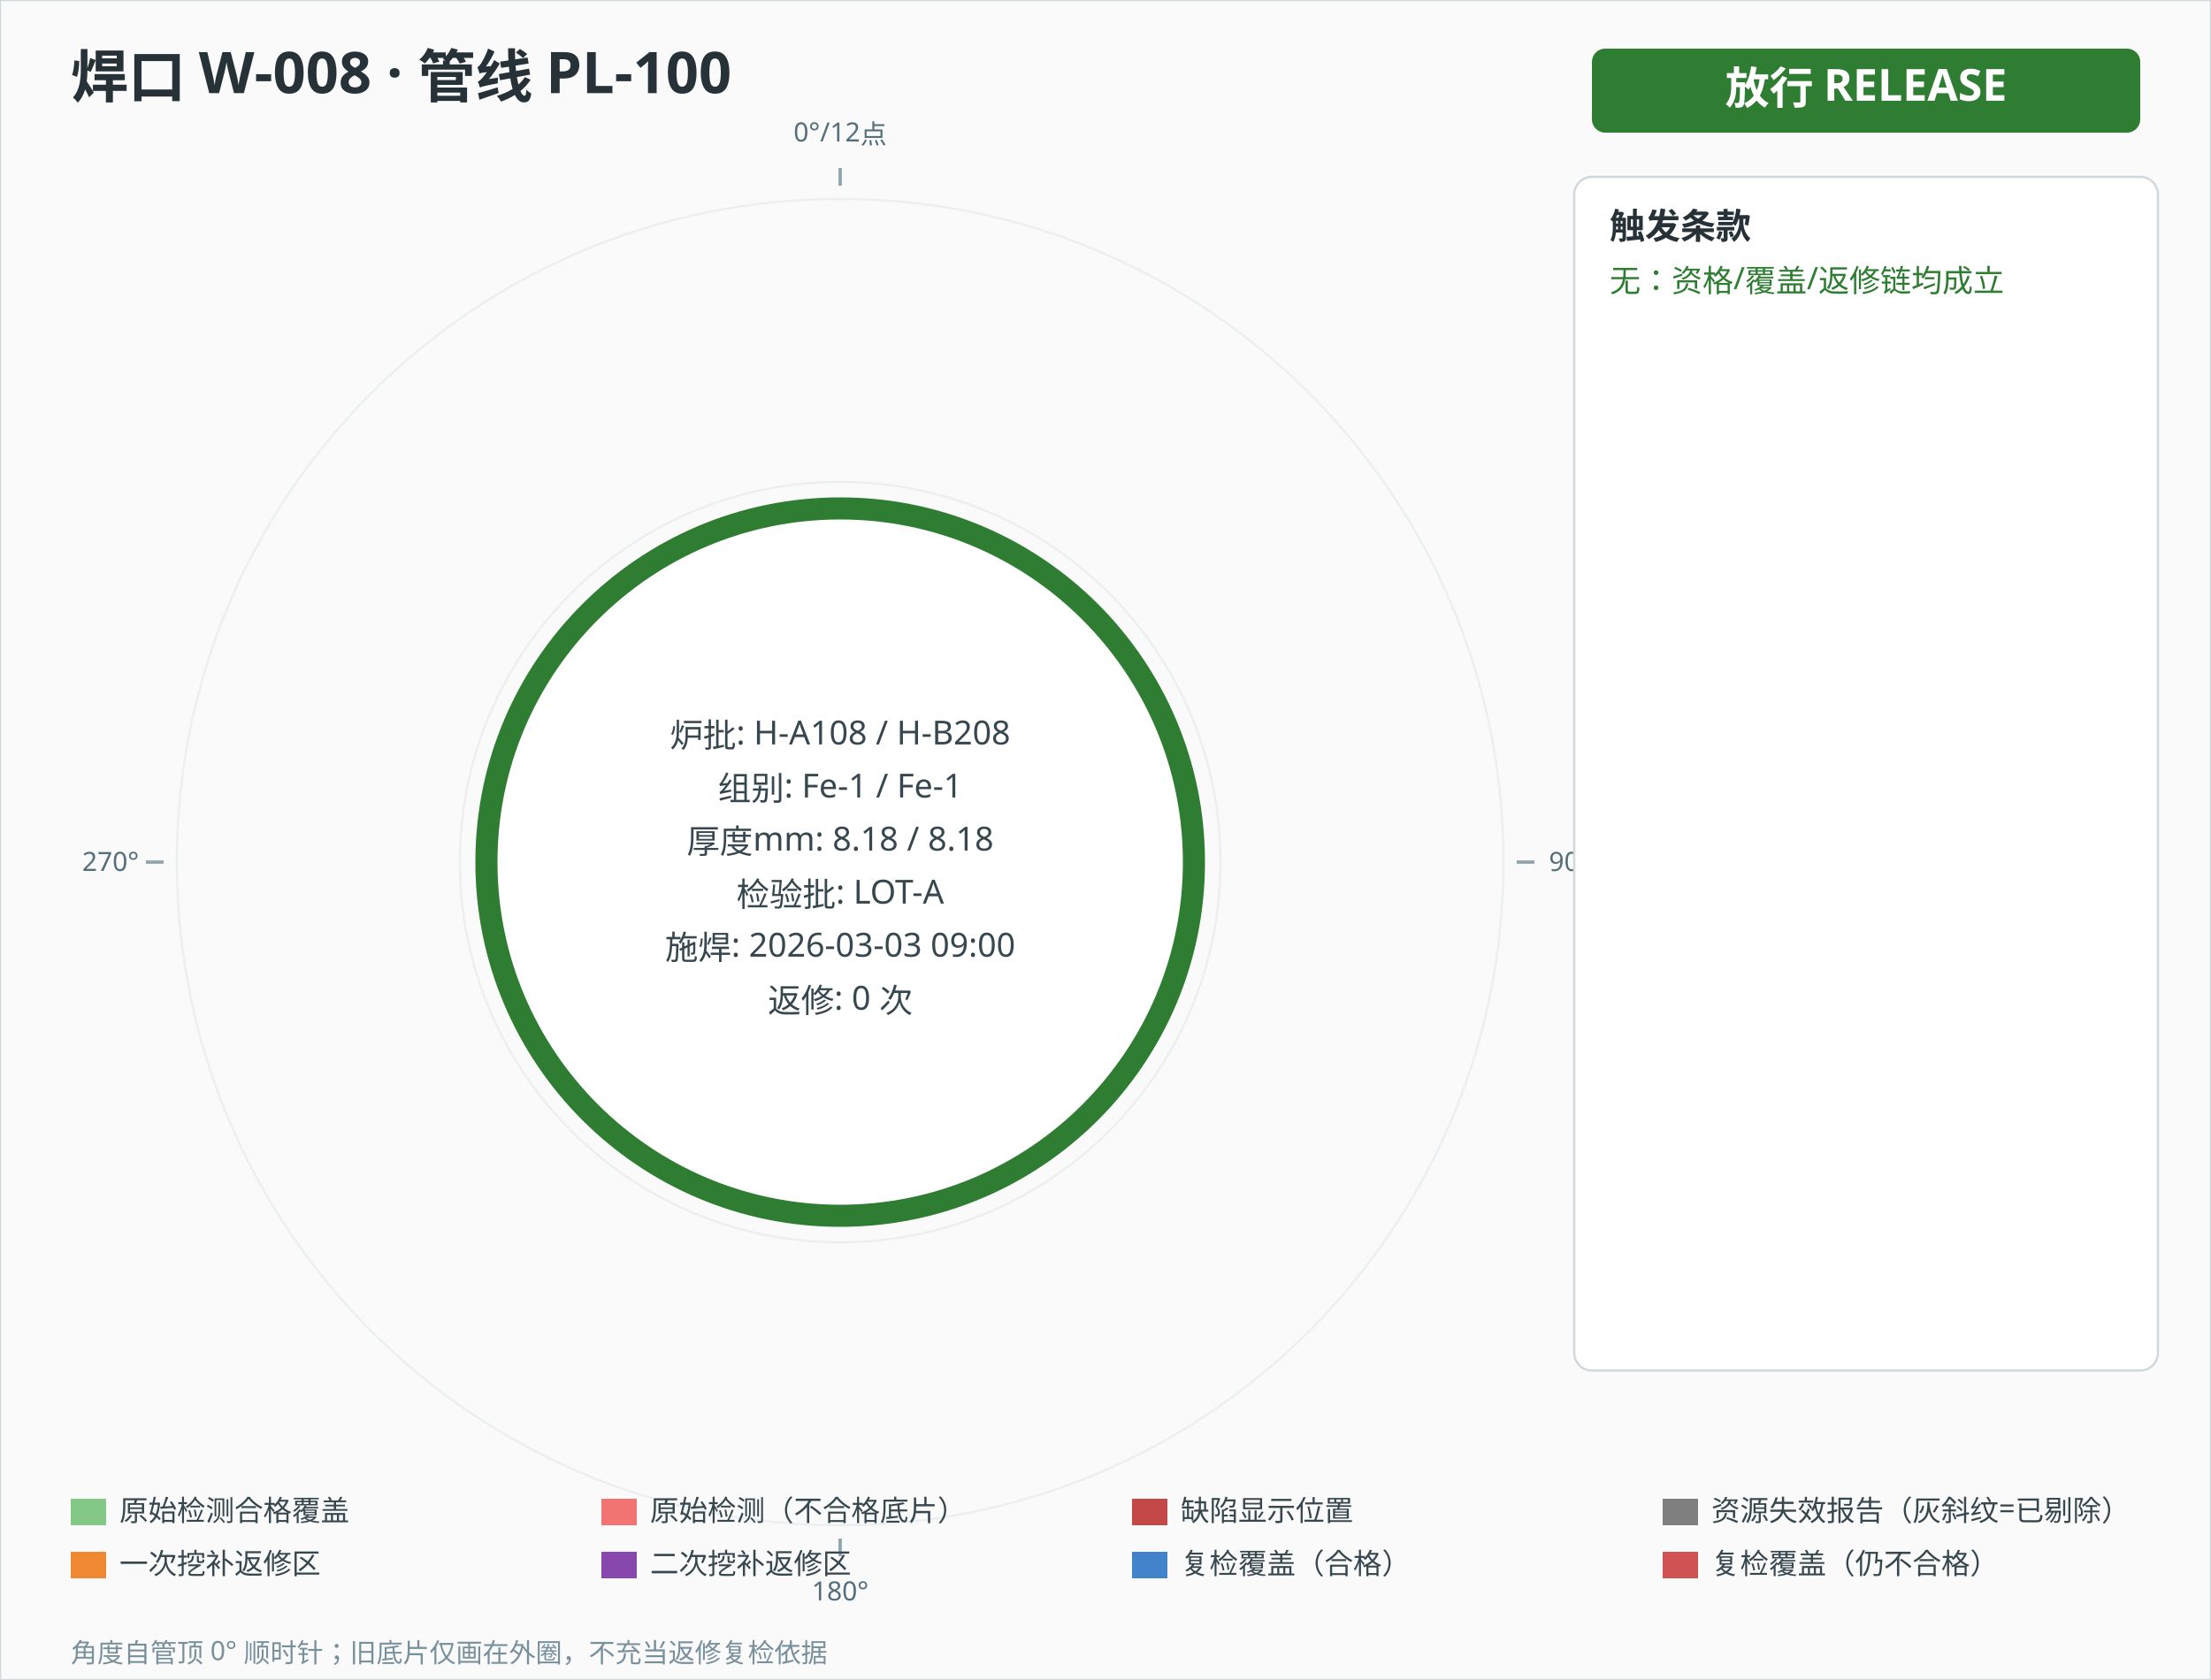
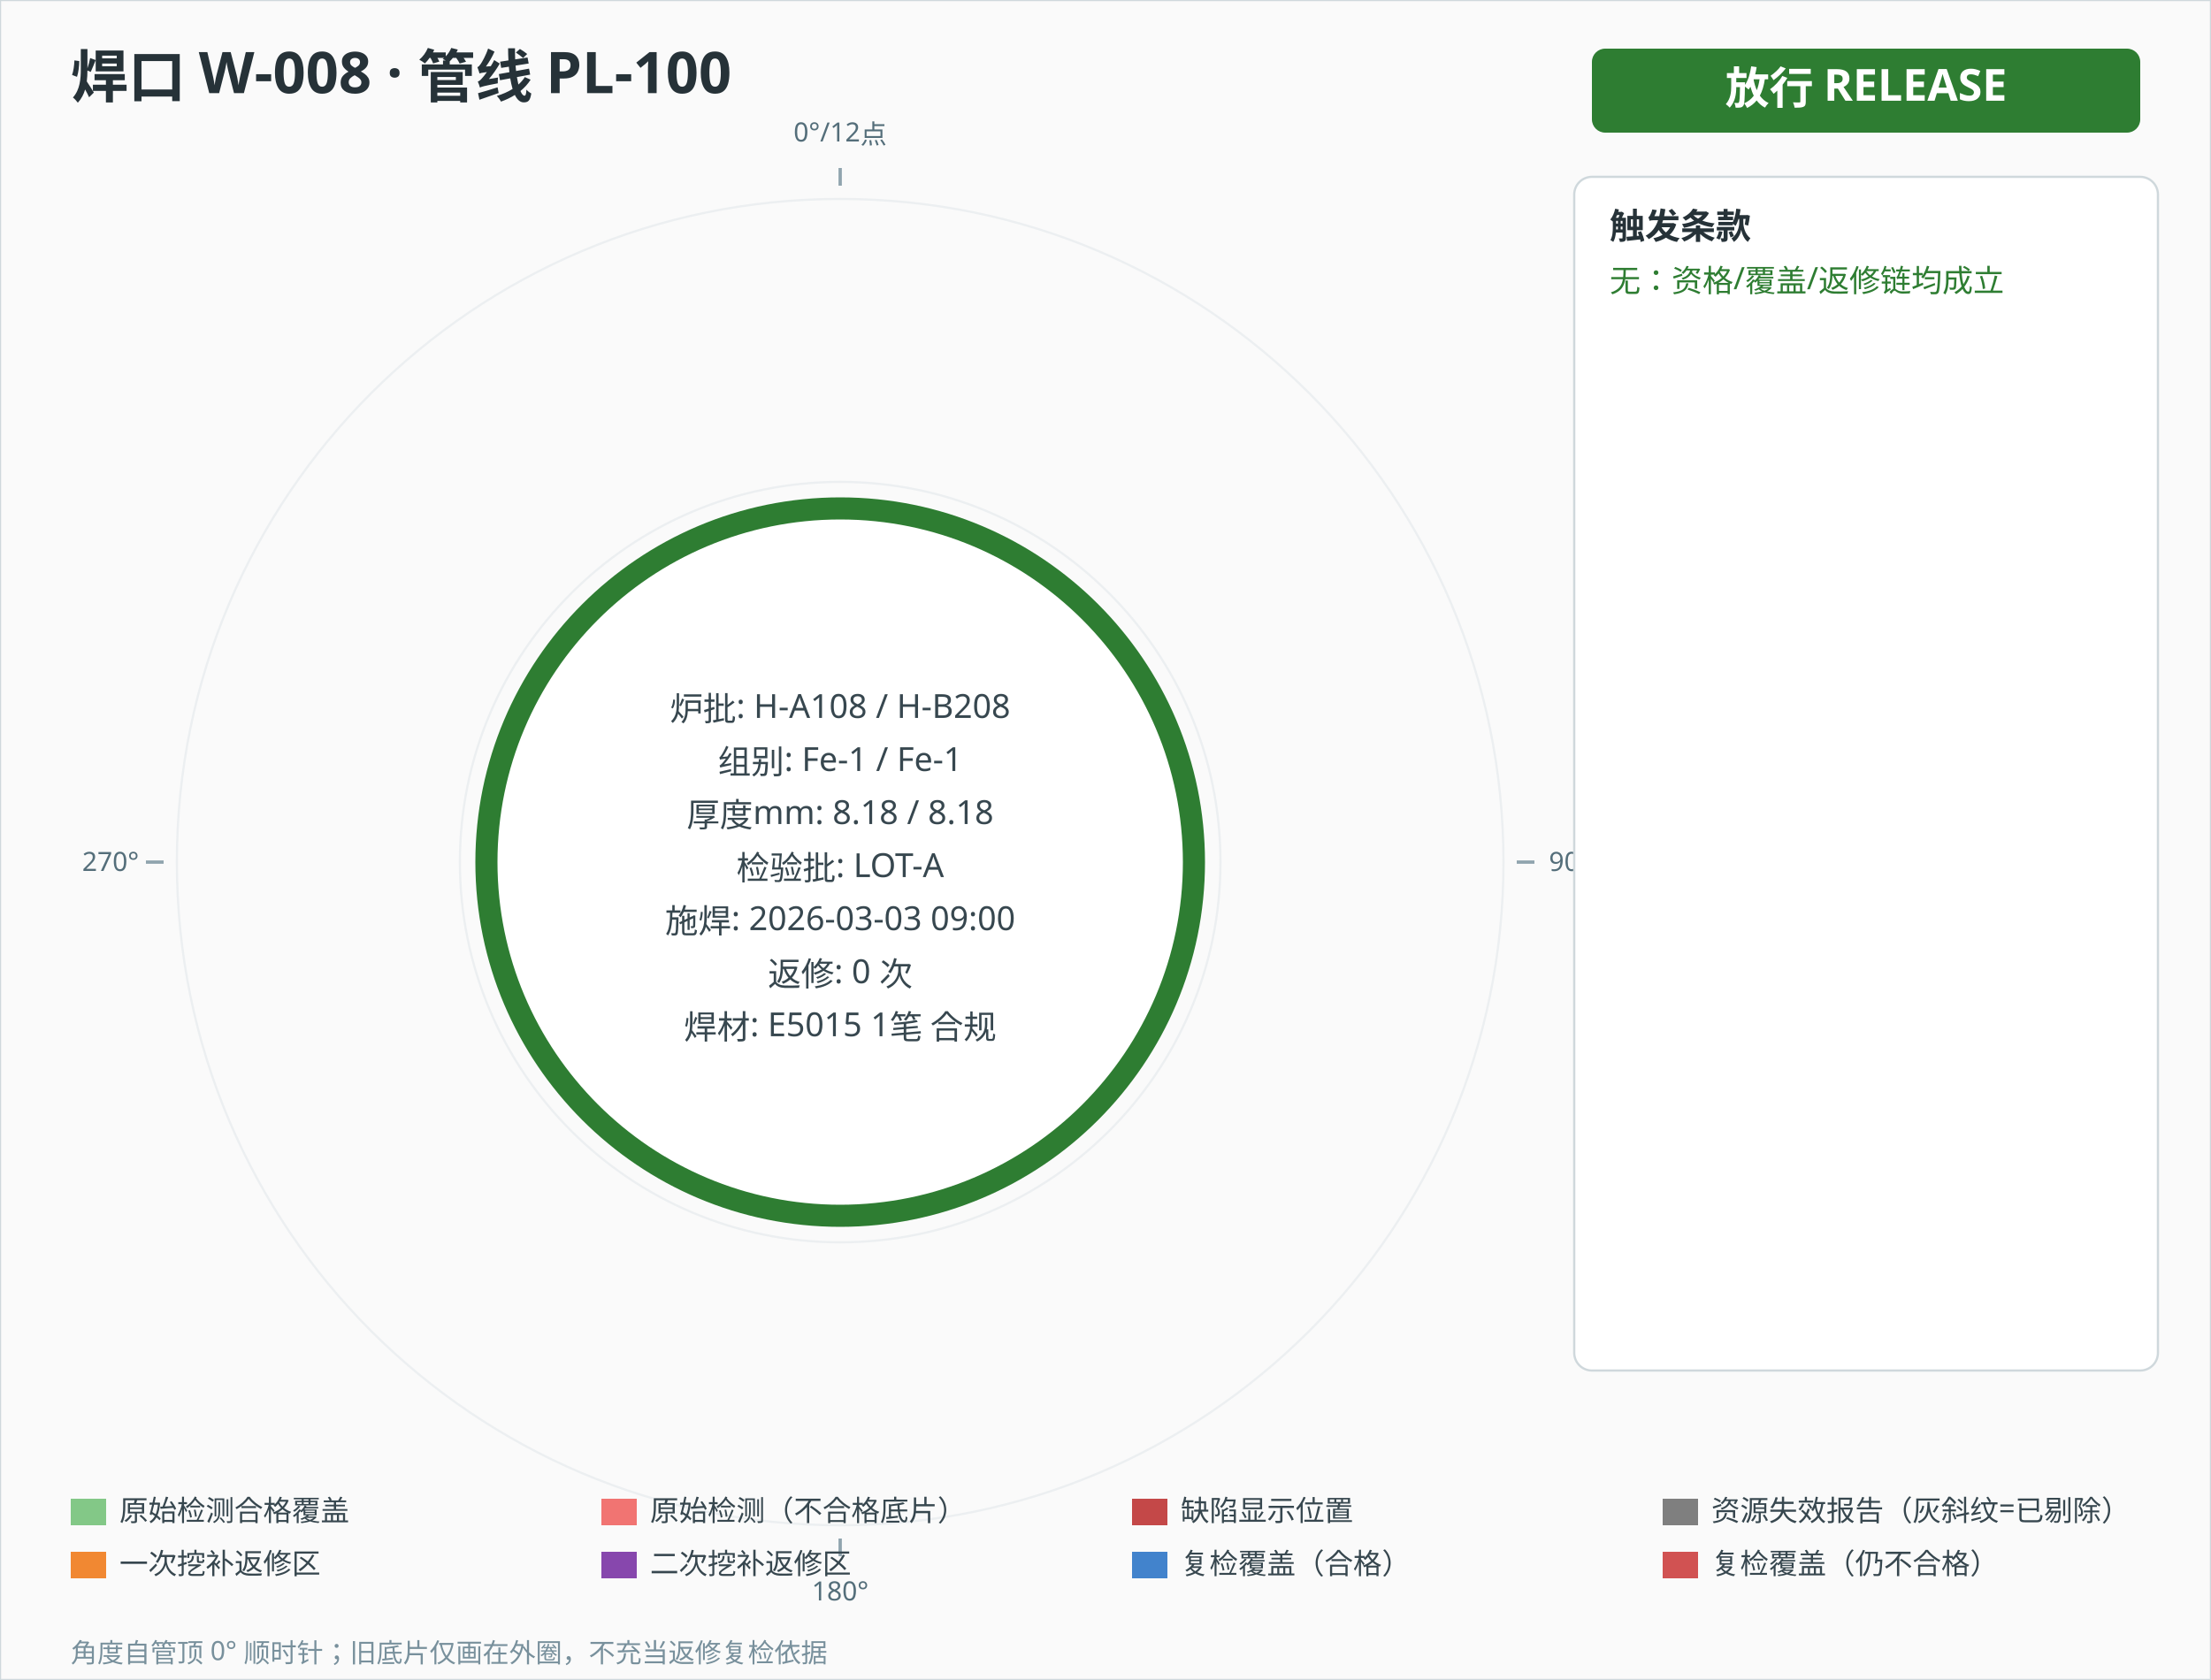
<svg xmlns="http://www.w3.org/2000/svg" viewBox="0 0 1000 760" font-family="sans-serif">
  <rect width="1000" height="760" fill="#fafafa" stroke="#cfd8dc" />
  <defs>
    <pattern id="ndexcluded" width="8" height="8" patternUnits="userSpaceOnUse" patternTransform="rotate(45)">
      <rect width="8" height="8" fill="#9e9e9e" fill-opacity="0.18" />
      <line x1="0" y1="0" x2="0" y2="8" stroke="#616161" stroke-width="3" />
    </pattern>
  </defs>
  <text x="32" y="44" font-size="26" font-weight="bold" fill="#263238">焊口 W-008 · 管线 PL-100</text>
  <rect x="720" y="22" width="248" height="38" rx="6" fill="#2e7d32" />
  <text x="844" y="47" font-size="20" font-weight="bold" fill="#ffffff" text-anchor="middle">放行 RELEASE</text>
  <circle cx="380.0" cy="390.0" r="300" fill="none" stroke="#eceff1" stroke-width="1" />
  <circle cx="380.0" cy="390.0" r="172" fill="none" stroke="#eceff1" stroke-width="1" />
  <line x1="380.0" y1="84.0" x2="380.0" y2="76.0" stroke="#90a4ae" stroke-width="1.5" />
  <text x="380.0" y="64.0" font-size="12" fill="#546e7a" text-anchor="middle">0°/12点</text>
  <line x1="686.0" y1="390.0" x2="694.0" y2="390.0" stroke="#90a4ae" stroke-width="1.5" />
  <text x="710.0" y="394.0" font-size="12" fill="#546e7a" text-anchor="middle">90°</text>
  <line x1="380.0" y1="696.0" x2="380.0" y2="704.0" stroke="#90a4ae" stroke-width="1.5" />
  <text x="380.0" y="724.0" font-size="12" fill="#546e7a" text-anchor="middle">180°</text>
  <line x1="74.0" y1="390.0" x2="66.0" y2="390.0" stroke="#90a4ae" stroke-width="1.5" />
  <text x="50.0" y="394.0" font-size="12" fill="#546e7a" text-anchor="middle">270°</text>
  <text x="380.0" y="386.0" font-size="16" fill="#c62828" text-anchor="middle">无任何 RT/UT/PT 记录</text>
  <circle cx="380.0" cy="390.0" r="160" fill="#ffffff" stroke="#2e7d32" stroke-width="10" />
-   <text x="380.0" y="338.0" font-size="15" fill="#37474f" text-anchor="middle">炉批: H-A108 / H-B208</text>
-   <text x="380.0" y="362.0" font-size="15" fill="#37474f" text-anchor="middle">组别: Fe-1 / Fe-1</text>
-   <text x="380.0" y="386.0" font-size="15" fill="#37474f" text-anchor="middle">厚度mm: 8.18 / 8.18</text>
-   <text x="380.0" y="410.0" font-size="15" fill="#37474f" text-anchor="middle">检验批: LOT-A</text>
-   <text x="380.0" y="434.0" font-size="15" fill="#37474f" text-anchor="middle">施焊: 2026-03-03 09:00</text>
-   <text x="380.0" y="458.0" font-size="15" fill="#37474f" text-anchor="middle">返修: 0 次</text>
+   <text x="380.0" y="326.0" font-size="15" fill="#37474f" text-anchor="middle">炉批: H-A108 / H-B208</text>
+   <text x="380.0" y="350.0" font-size="15" fill="#37474f" text-anchor="middle">组别: Fe-1 / Fe-1</text>
+   <text x="380.0" y="374.0" font-size="15" fill="#37474f" text-anchor="middle">厚度mm: 8.18 / 8.18</text>
+   <text x="380.0" y="398.0" font-size="15" fill="#37474f" text-anchor="middle">检验批: LOT-A</text>
+   <text x="380.0" y="422.0" font-size="15" fill="#37474f" text-anchor="middle">施焊: 2026-03-03 09:00</text>
+   <text x="380.0" y="446.0" font-size="15" fill="#37474f" text-anchor="middle">返修: 0 次</text>
+   <text x="380.0" y="470.0" font-size="15" fill="#37474f" text-anchor="middle">焊材: E5015 1笔 合规</text>
  <rect x="712" y="80" width="264" height="540" rx="8" fill="#ffffff" stroke="#cfd8dc" />
  <text x="728" y="108" font-size="16" font-weight="bold" fill="#263238">触发条款</text>
  <text x="728" y="132" font-size="14" fill="#2e7d32">无：资格/覆盖/返修链均成立</text>
  <rect x="32" y="678" width="16" height="12" fill="#66bb6a" fill-opacity="0.8" />
  <text x="54" y="688" font-size="13" fill="#37474f">原始检测合格覆盖</text>
  <rect x="272" y="678" width="16" height="12" fill="#ef5350" fill-opacity="0.8" />
  <text x="294" y="688" font-size="13" fill="#37474f">原始检测（不合格底片）</text>
  <rect x="512" y="678" width="16" height="12" fill="#b71c1c" fill-opacity="0.8" />
  <text x="534" y="688" font-size="13" fill="#37474f">缺陷显示位置</text>
  <rect x="752" y="678" width="16" height="12" fill="#616161" fill-opacity="0.8" />
  <text x="774" y="688" font-size="13" fill="#37474f">资源失效报告（灰斜纹=已剔除）</text>
  <rect x="32" y="702" width="16" height="12" fill="#ef6c00" fill-opacity="0.8" />
  <text x="54" y="712" font-size="13" fill="#37474f">一次挖补返修区</text>
  <rect x="272" y="702" width="16" height="12" fill="#6a1b9a" fill-opacity="0.8" />
  <text x="294" y="712" font-size="13" fill="#37474f">二次挖补返修区</text>
  <rect x="512" y="702" width="16" height="12" fill="#1565c0" fill-opacity="0.8" />
  <text x="534" y="712" font-size="13" fill="#37474f">复检覆盖（合格）</text>
  <rect x="752" y="702" width="16" height="12" fill="#c62828" fill-opacity="0.8" />
  <text x="774" y="712" font-size="13" fill="#37474f">复检覆盖（仍不合格）</text>
  <text x="32" y="752" font-size="12" fill="#78909c">角度自管顶 0° 顺时针；旧底片仅画在外圈，不充当返修复检依据</text>
</svg>
